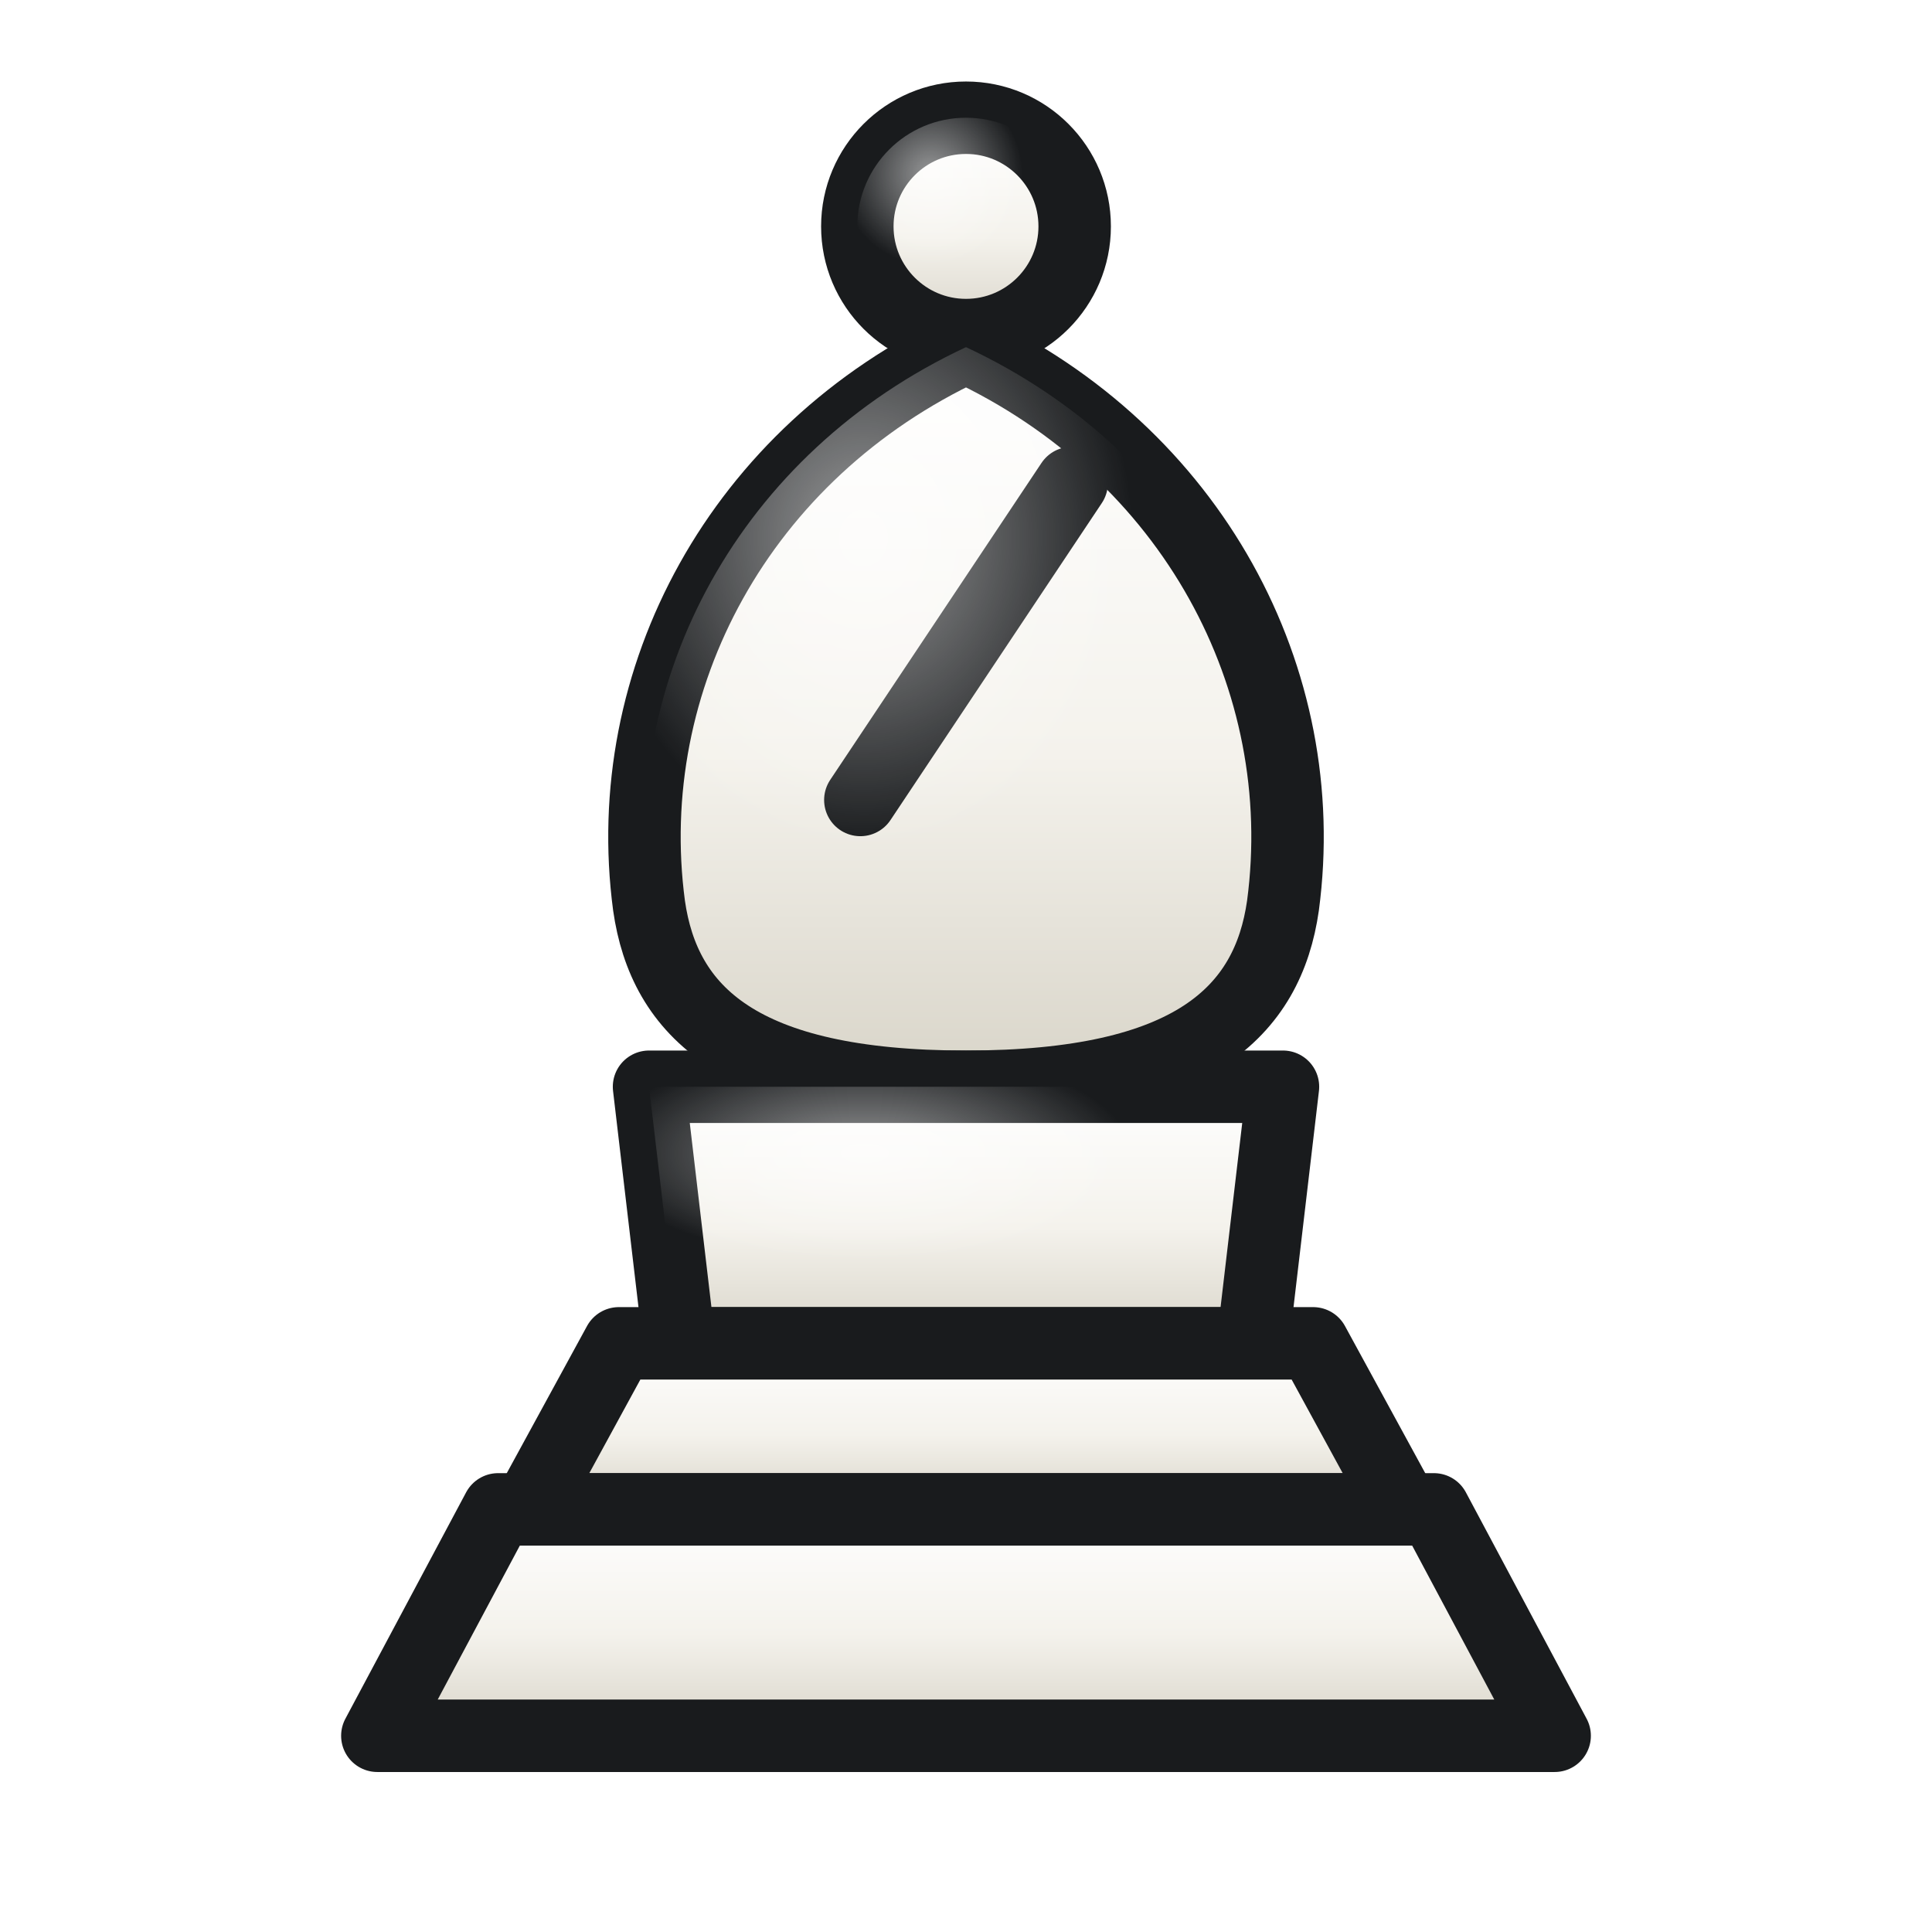
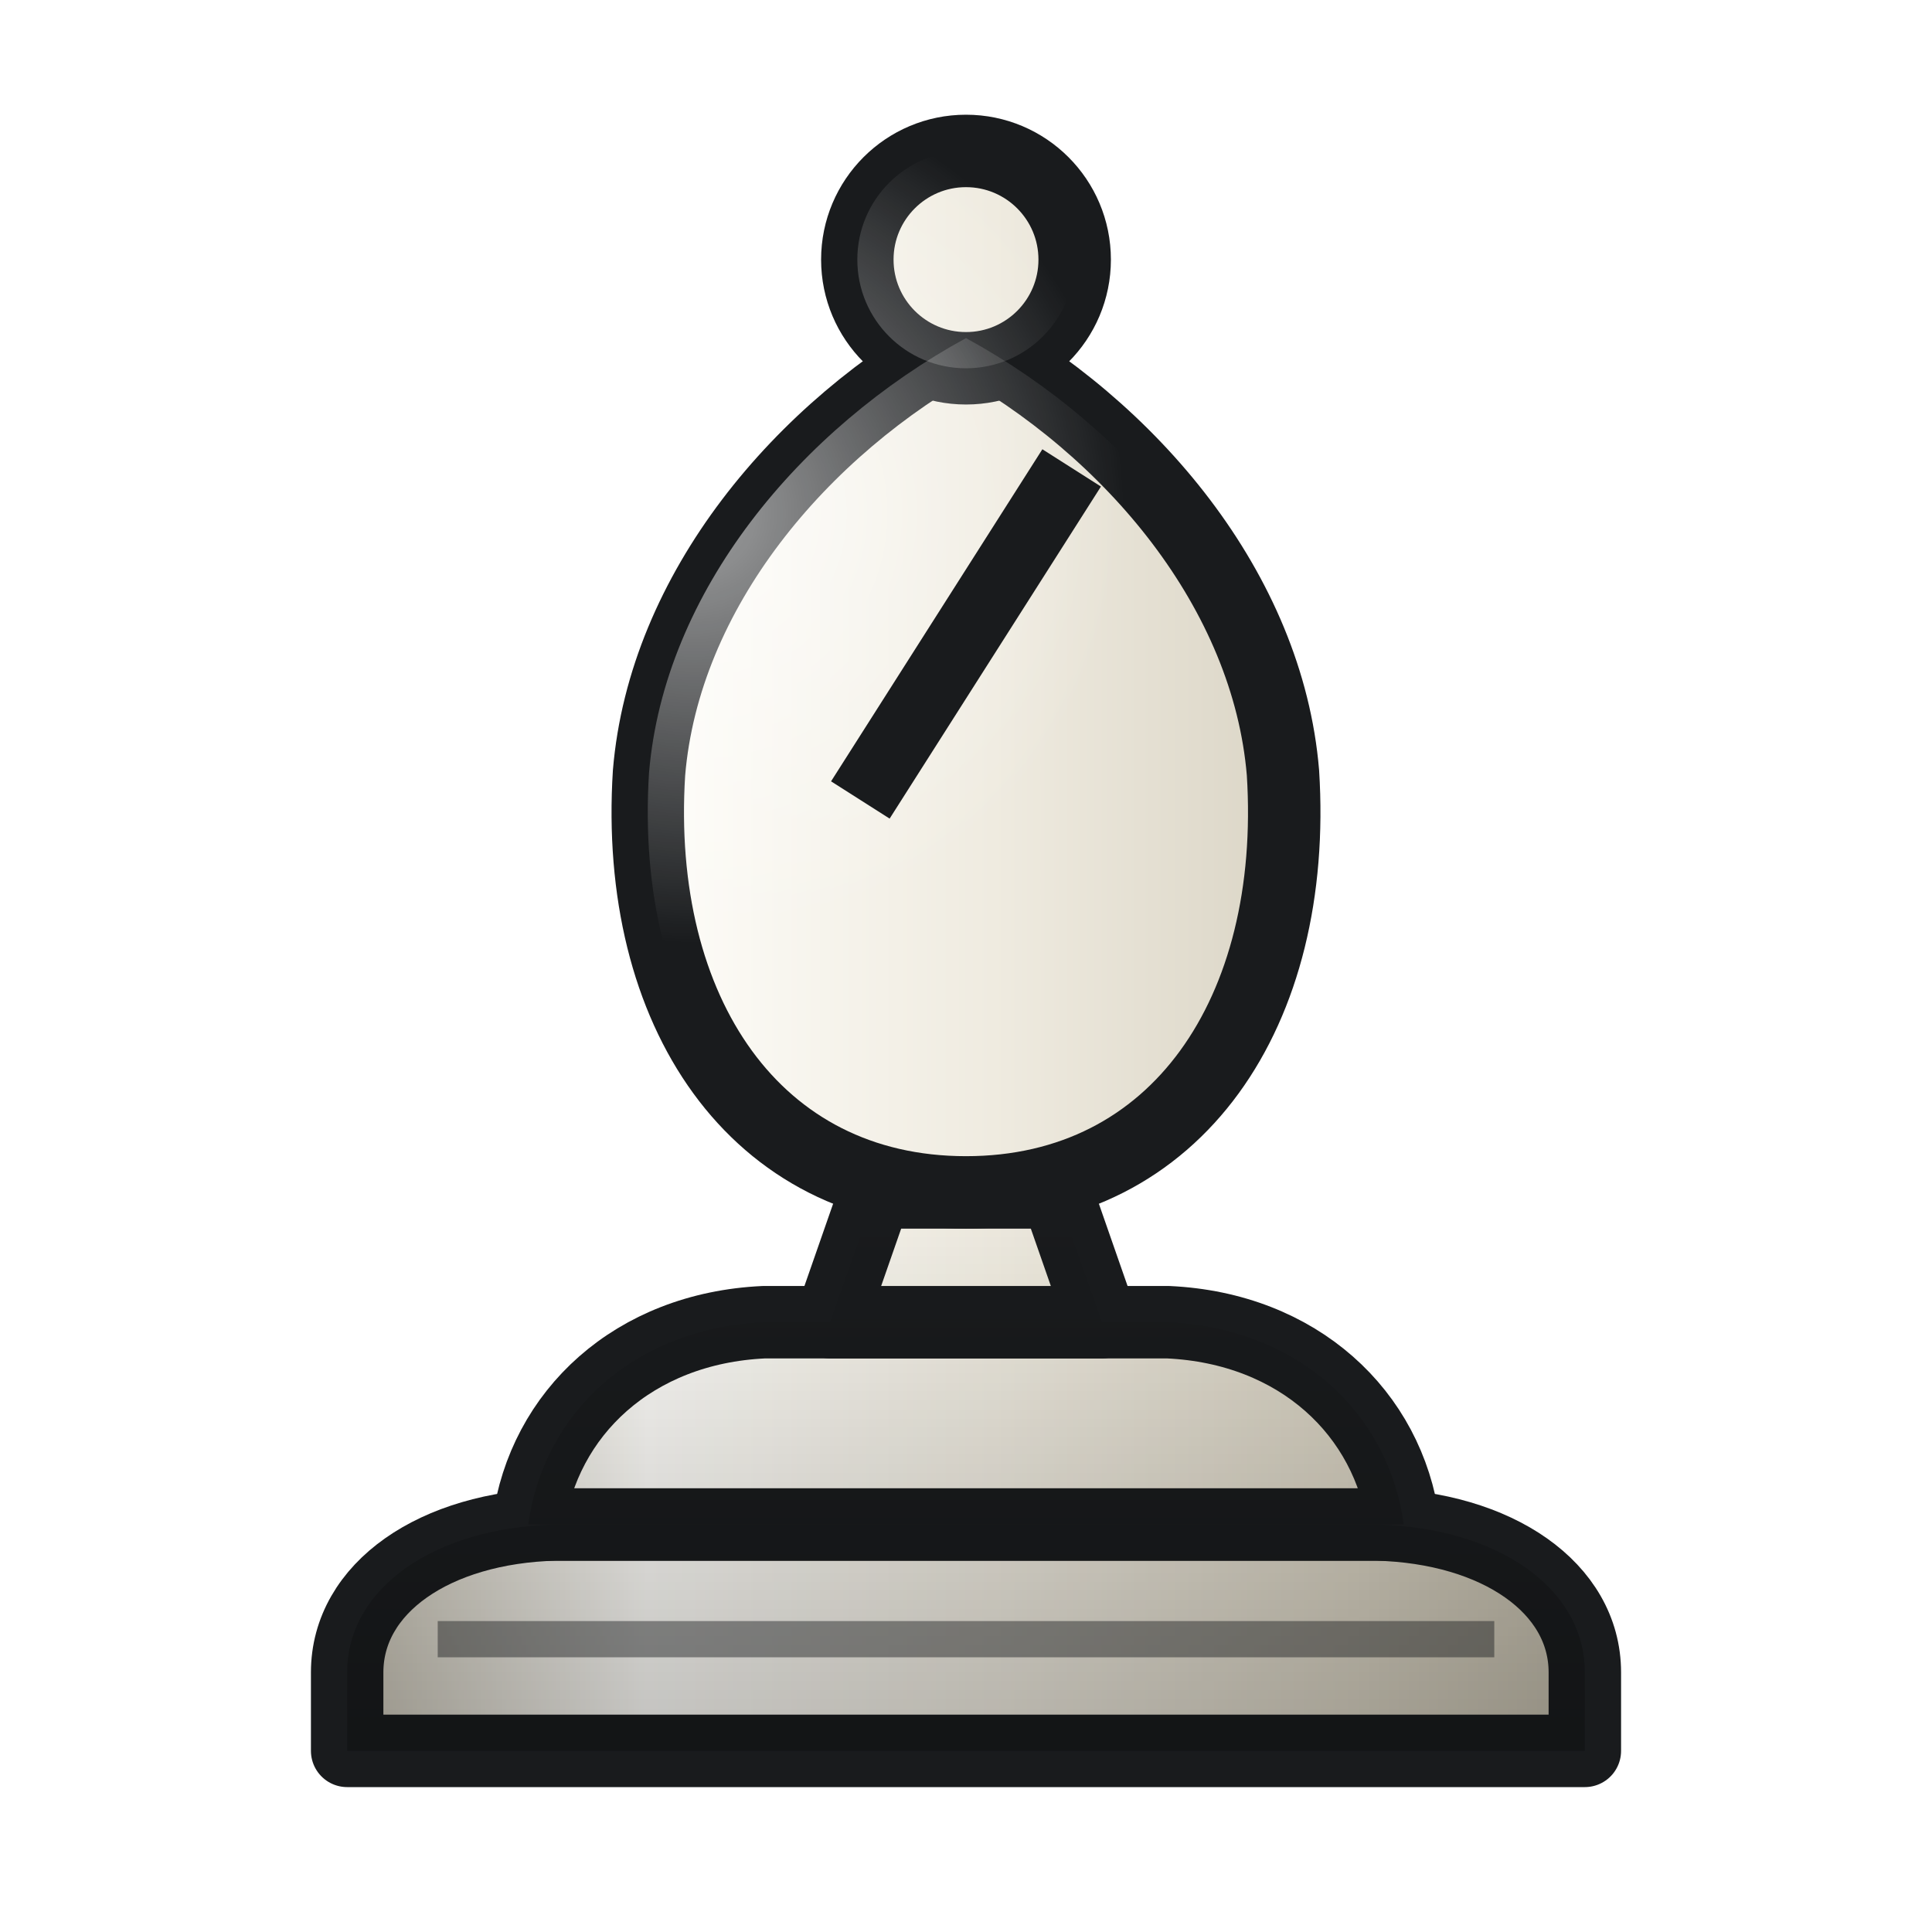
<svg xmlns="http://www.w3.org/2000/svg" width="64" height="64" viewBox="0 0 64 64">
  <defs>
-     <linearGradient id="body" x1="0" y1="0" x2="0" y2="1">
-       <stop offset="0" stop-color="#FFFFFF" />
-       <stop offset="0.55" stop-color="#F4F2EC" />
-       <stop offset="1" stop-color="#D8D4C8" />
+     <linearGradient id="round" gradientUnits="userSpaceOnUse" x1="9" y1="0" x2="55" y2="0">
+       <stop offset="0" stop-color="#B7B1A0" />
+       <stop offset="0.27" stop-color="#FEFDF9" />
+       <stop offset="0.52" stop-color="#EFEBE0" />
+       <stop offset="0.78" stop-color="#D6D0C0" />
+       <stop offset="1" stop-color="#B7B1A0" />
    </linearGradient>
-     <radialGradient id="sheen" cx="0.34" cy="0.26" r="0.42">
-       <stop offset="0" stop-color="#FFFFFF" stop-opacity="0.55" />
-       <stop offset="1" stop-color="#FFFFFF" stop-opacity="0" />
+     <linearGradient id="ground" gradientUnits="userSpaceOnUse" x1="0" y1="4" x2="0" y2="58">
+       <stop offset="0" stop-color="#000000" stop-opacity="0" />
+       <stop offset="0.66" stop-color="#000000" stop-opacity="0" />
+       <stop offset="1" stop-color="#000000" stop-opacity="0.24" />
+     </linearGradient>
+     <radialGradient id="spec" gradientUnits="userSpaceOnUse" cx="23" cy="17" r="19">
+       <stop offset="0" stop-color="#FFFFFF" stop-opacity="0.58" />
+       <stop offset="0.75" stop-color="#FFFFFF" stop-opacity="0" />
    </radialGradient>
  </defs>
-   <g fill="url(#body)" stroke="#191B1D" stroke-width="2.4" stroke-linejoin="round" stroke-linecap="round">
-     <circle cx="32" cy="7.5" r="3.6" />
-     <path d="M 32 11.5 C 39.5 15 43.5 22.5 42.5 30 C 42 33.5 39.5 36 32 36 C 24.5 36 22 33.5 21.5 30 C 20.5 22.5 24.5 15 32 11.5 Z" />
-     <path d="M 35.5 16 L 28.5 26.5" stroke-width="2.4" fill="none" />
-     <path d="M 21.5 36 L 42.5 36 L 41.5 44.5 L 22.5 44.5 Z" />
-     <path d="M 17.5 50 L 46.5 50 L 43.5 44.5 L 20.5 44.5 Z" />
-     <path d="M 12.5 57.5 L 51.5 57.5 L 47.5 50 L 16.5 50 Z" />
+   <g fill="url(#round)" stroke="#191B1D" stroke-width="2.4" stroke-linejoin="round" stroke-linecap="round">
+     <path d="M 11.5 58 L 52.5 58 L 52.5 55.4 C 52.5 52.6 49.6 50.6 45.6 50.5 L 18.4 50.5 C 14.4 50.6 11.5 52.6 11.5 55.4 Z" />
+     <path d="M 17.5 50.5 C 18 46.8 21 44 25.3 43.8 L 38.7 43.8 C 43 44 46 46.8 46.5 50.5 Z" />
+     <path d="M 27.5 43.8 L 36.5 43.8 L 35 39.5 L 29 39.5 Z" />
+     <path d="M 32 39.5 C 39 39.5 43 33.5 42.5 25.6 C 42 19.6 37.5 14.2 32 11.2 C 26.5 14.2 22 19.6 21.5 25.6 C 21 33.5 25 39.5 32 39.5 Z" />
+     <circle cx="32" cy="8.6" r="3.6" />
  </g>
-   <g fill="url(#sheen)" stroke="none" pointer-events="none">
-     <circle cx="32" cy="7.5" r="3.6" />
-     <path d="M 32 11.5 C 39.5 15 43.5 22.5 42.5 30 C 42 33.5 39.5 36 32 36 C 24.5 36 22 33.5 21.5 30 C 20.5 22.5 24.5 15 32 11.5 Z" />
-     <path d="M 35.5 16 L 28.5 26.5" />
-     <path d="M 21.5 36 L 42.5 36 L 41.5 44.5 L 22.5 44.5 Z" />
+   <g fill="url(#ground)" stroke="none">
+     <path d="M 11.5 58 L 52.5 58 L 52.5 55.4 C 52.5 52.6 49.6 50.6 45.6 50.5 L 18.4 50.5 C 14.4 50.6 11.5 52.6 11.5 55.4 Z" />
+     <path d="M 17.5 50.5 C 18 46.8 21 44 25.3 43.8 L 38.7 43.8 C 43 44 46 46.8 46.5 50.5 Z" />
+     <path d="M 27.5 43.8 L 36.5 43.8 L 35 39.5 L 29 39.5 Z" />
+     <path d="M 32 39.5 C 39 39.5 43 33.5 42.5 25.6 C 42 19.6 37.5 14.2 32 11.2 C 26.5 14.2 22 19.6 21.5 25.6 C 21 33.5 25 39.5 32 39.5 Z" />
+     <circle cx="32" cy="8.6" r="3.6" />
+   </g>
+   <g fill="url(#spec)" stroke="none">
+     <path d="M 11.5 58 L 52.5 58 L 52.5 55.4 C 52.5 52.6 49.6 50.6 45.6 50.5 L 18.4 50.5 C 14.4 50.6 11.5 52.6 11.5 55.4 Z" />
+     <path d="M 17.5 50.5 C 18 46.8 21 44 25.3 43.8 L 38.7 43.8 C 43 44 46 46.8 46.5 50.5 Z" />
+     <path d="M 27.5 43.8 L 36.5 43.8 L 35 39.5 L 29 39.5 Z" />
+     <path d="M 32 39.5 C 39 39.5 43 33.5 42.5 25.6 C 42 19.6 37.5 14.2 32 11.2 C 26.5 14.2 22 19.6 21.5 25.6 C 21 33.5 25 39.5 32 39.5 Z" />
+     <circle cx="32" cy="8.6" r="3.6" />
+   </g>
+   <g>
+     <path d="M 14.5 54.3 L 49.5 54.3" stroke="#191B1D" stroke-width="1.2" fill="none" opacity="0.45" />
+     <path d="M 35.5 15.5 L 28.5 26.5" stroke="#191B1D" stroke-width="2.3" fill="none" />
  </g>
</svg>
